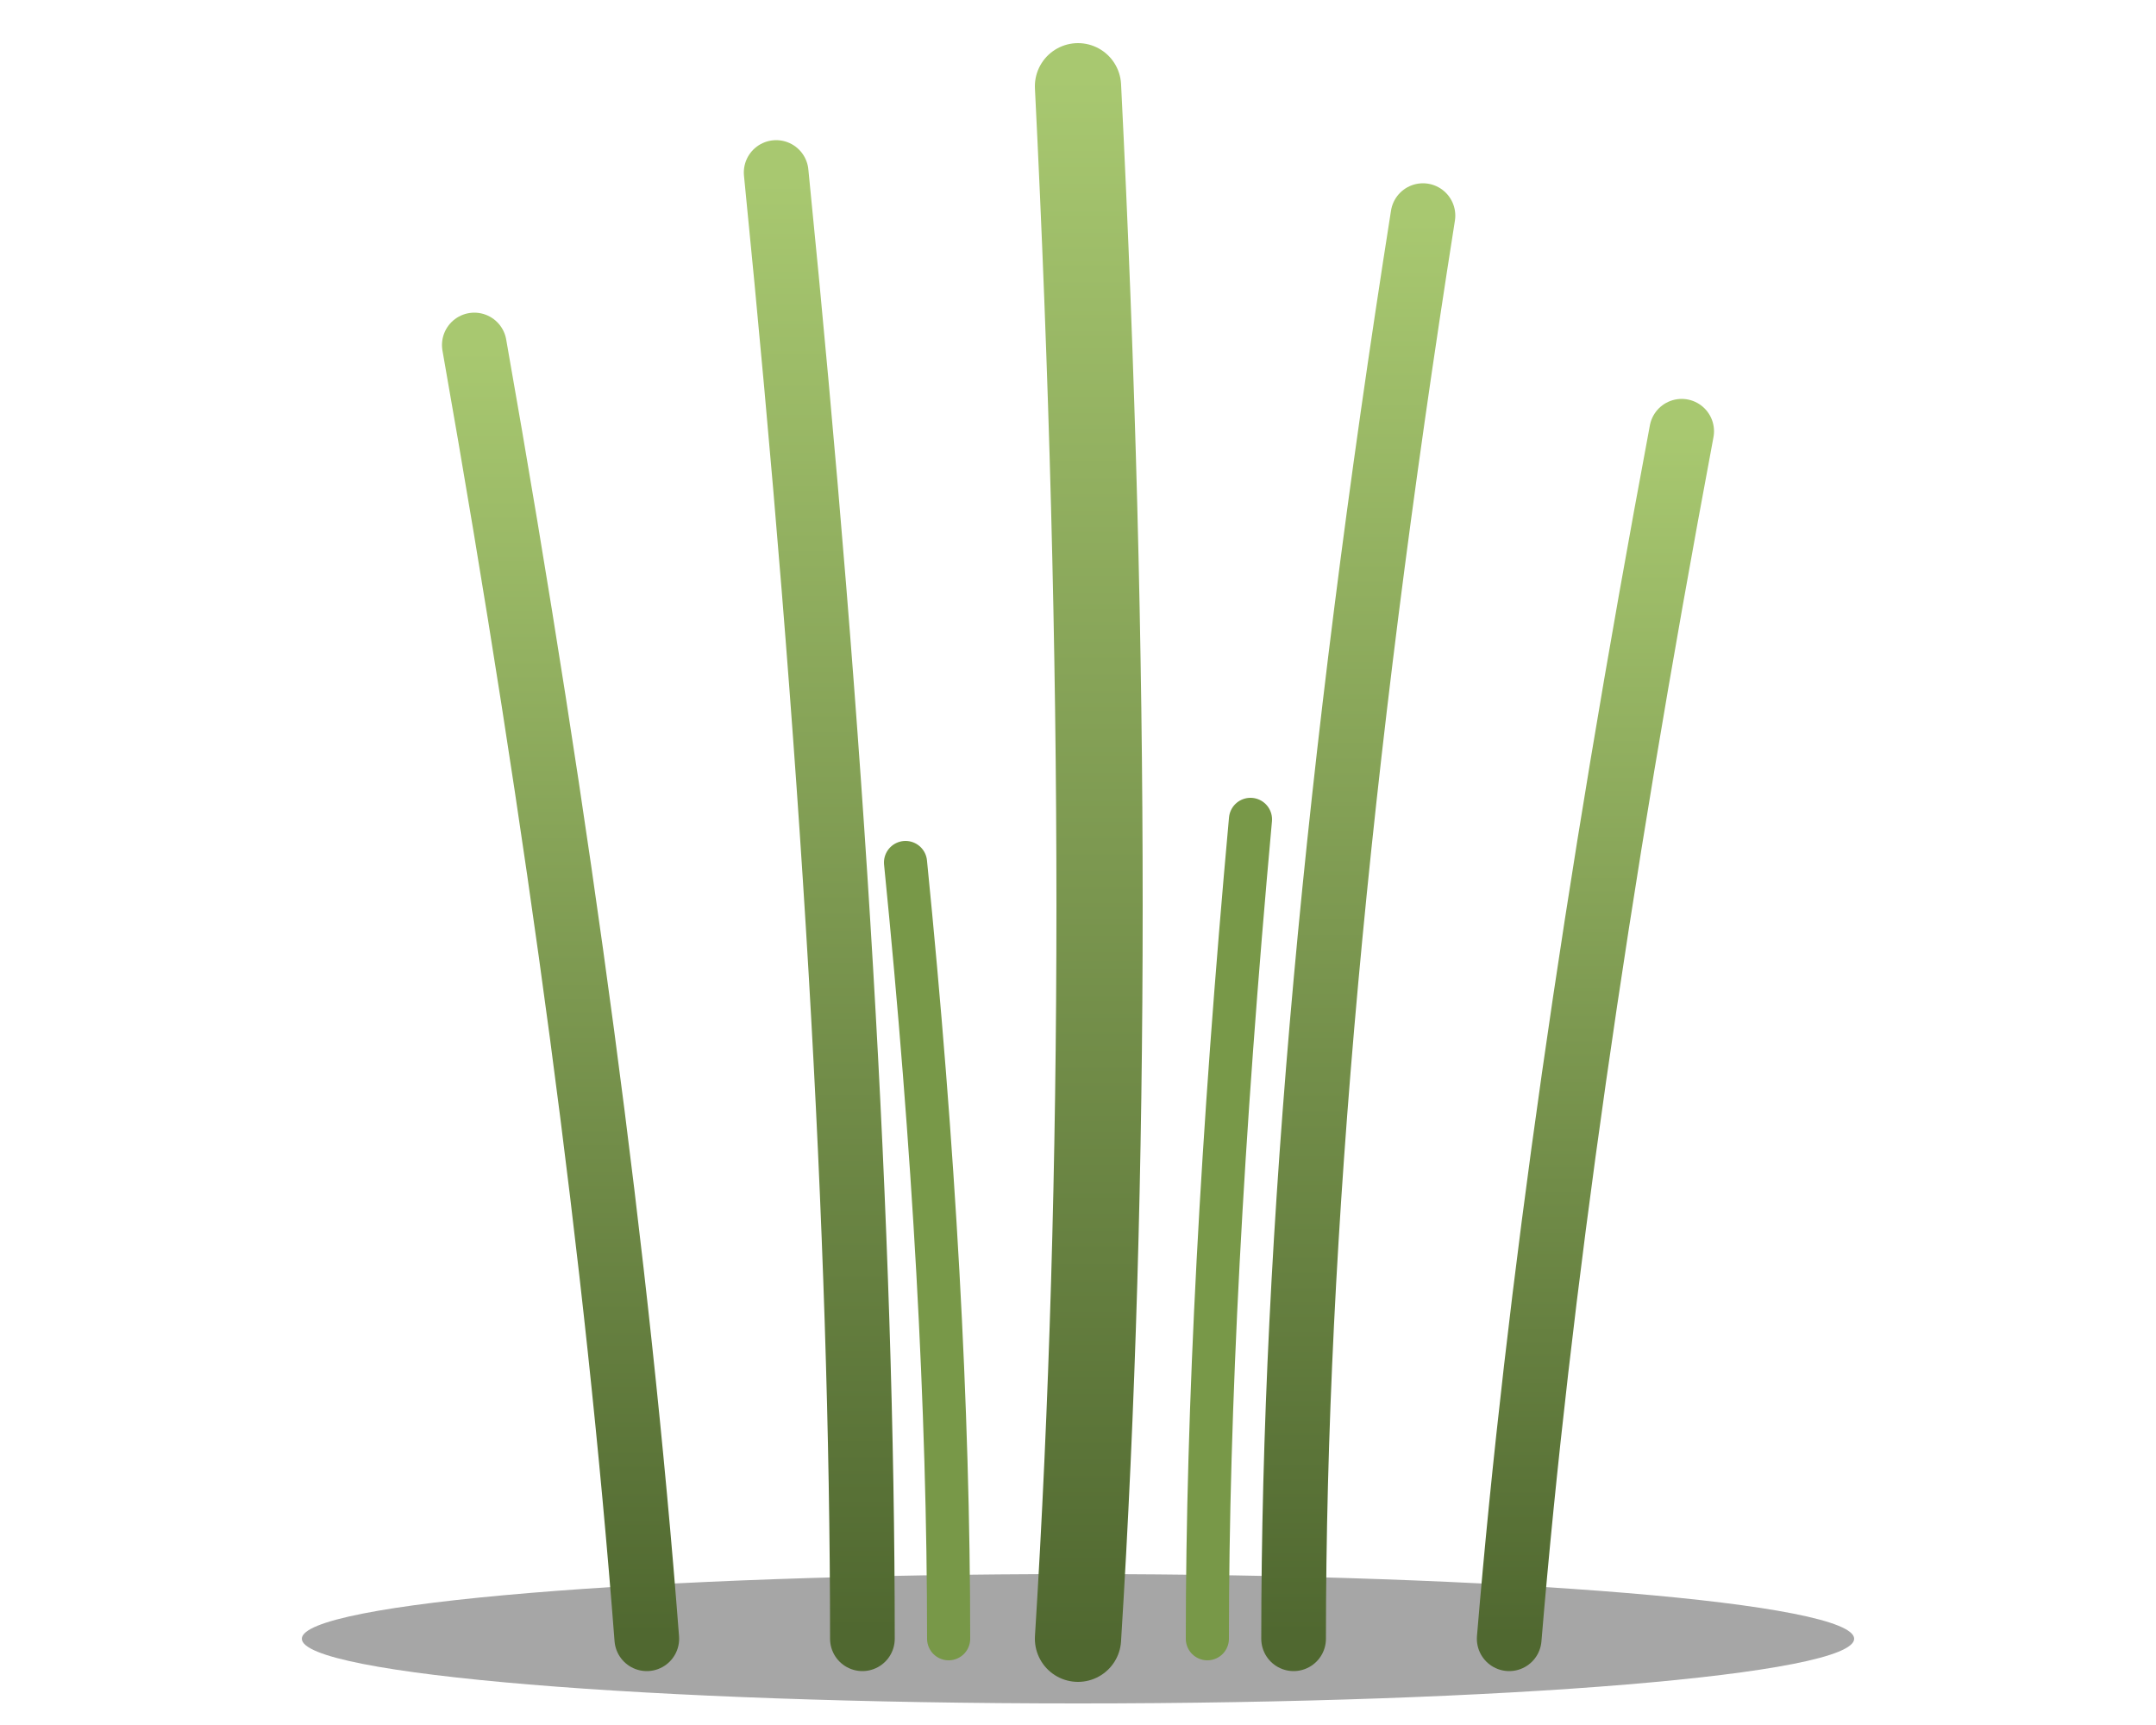
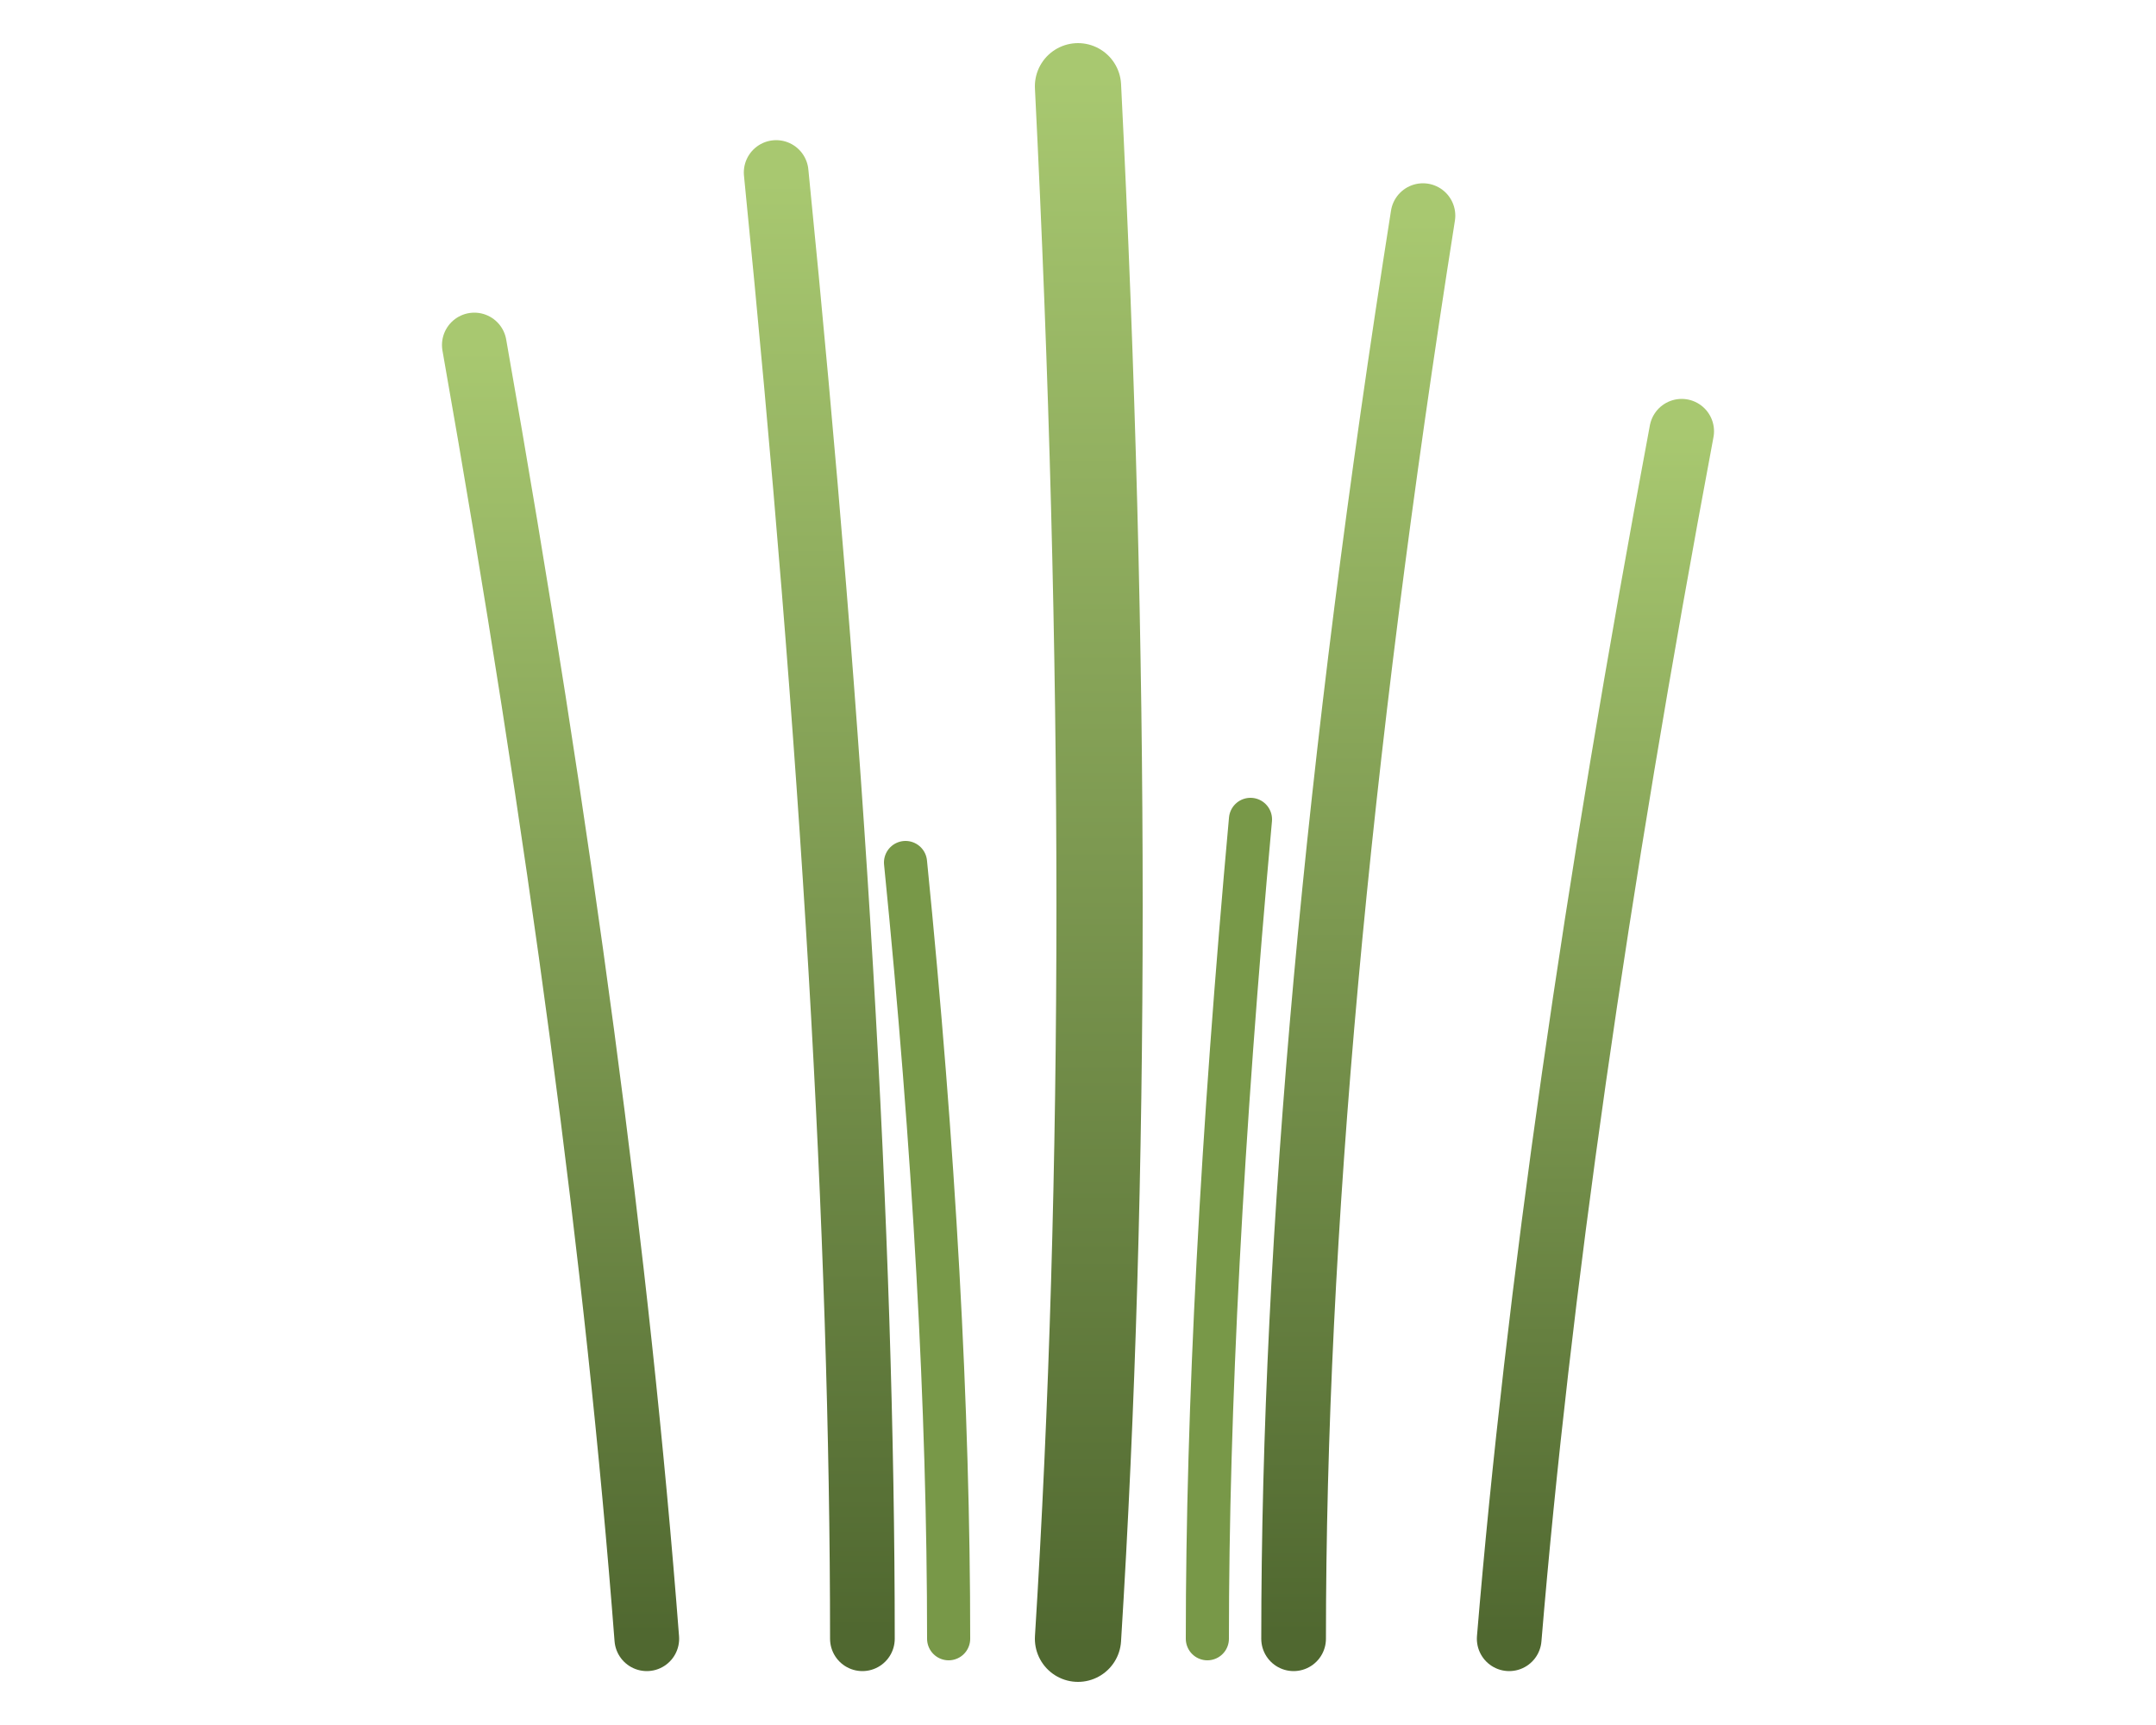
<svg xmlns="http://www.w3.org/2000/svg" viewBox="0 0 100 80" width="100" height="80">
  <defs>
    <linearGradient id="ga_blade" x1="0" y1="0" x2="0" y2="1">
      <stop offset="0" stop-color="#a8c870" />
      <stop offset="1" stop-color="#506830" />
    </linearGradient>
  </defs>
-   <ellipse cx="50" cy="76" rx="36" ry="3" fill="#000" opacity="0.35" />
  <path d="M 30 76 Q 28 50 22 16" stroke="url(#ga_blade)" stroke-width="3" fill="none" stroke-linecap="round" />
  <path d="M 40 76 Q 40 48 36 8" stroke="url(#ga_blade)" stroke-width="3" fill="none" stroke-linecap="round" />
  <path d="M 50 76 Q 52 44 50 4" stroke="url(#ga_blade)" stroke-width="4" fill="none" stroke-linecap="round" />
  <path d="M 60 76 Q 60 48 66 10" stroke="url(#ga_blade)" stroke-width="3" fill="none" stroke-linecap="round" />
  <path d="M 70 76 Q 72 52 78 20" stroke="url(#ga_blade)" stroke-width="3" fill="none" stroke-linecap="round" />
  <path d="M 44 76 Q 44 60 42 40" stroke="#789848" stroke-width="2" fill="none" stroke-linecap="round" />
  <path d="M 56 76 Q 56 60 58 38" stroke="#789848" stroke-width="2" fill="none" stroke-linecap="round" />
</svg>
